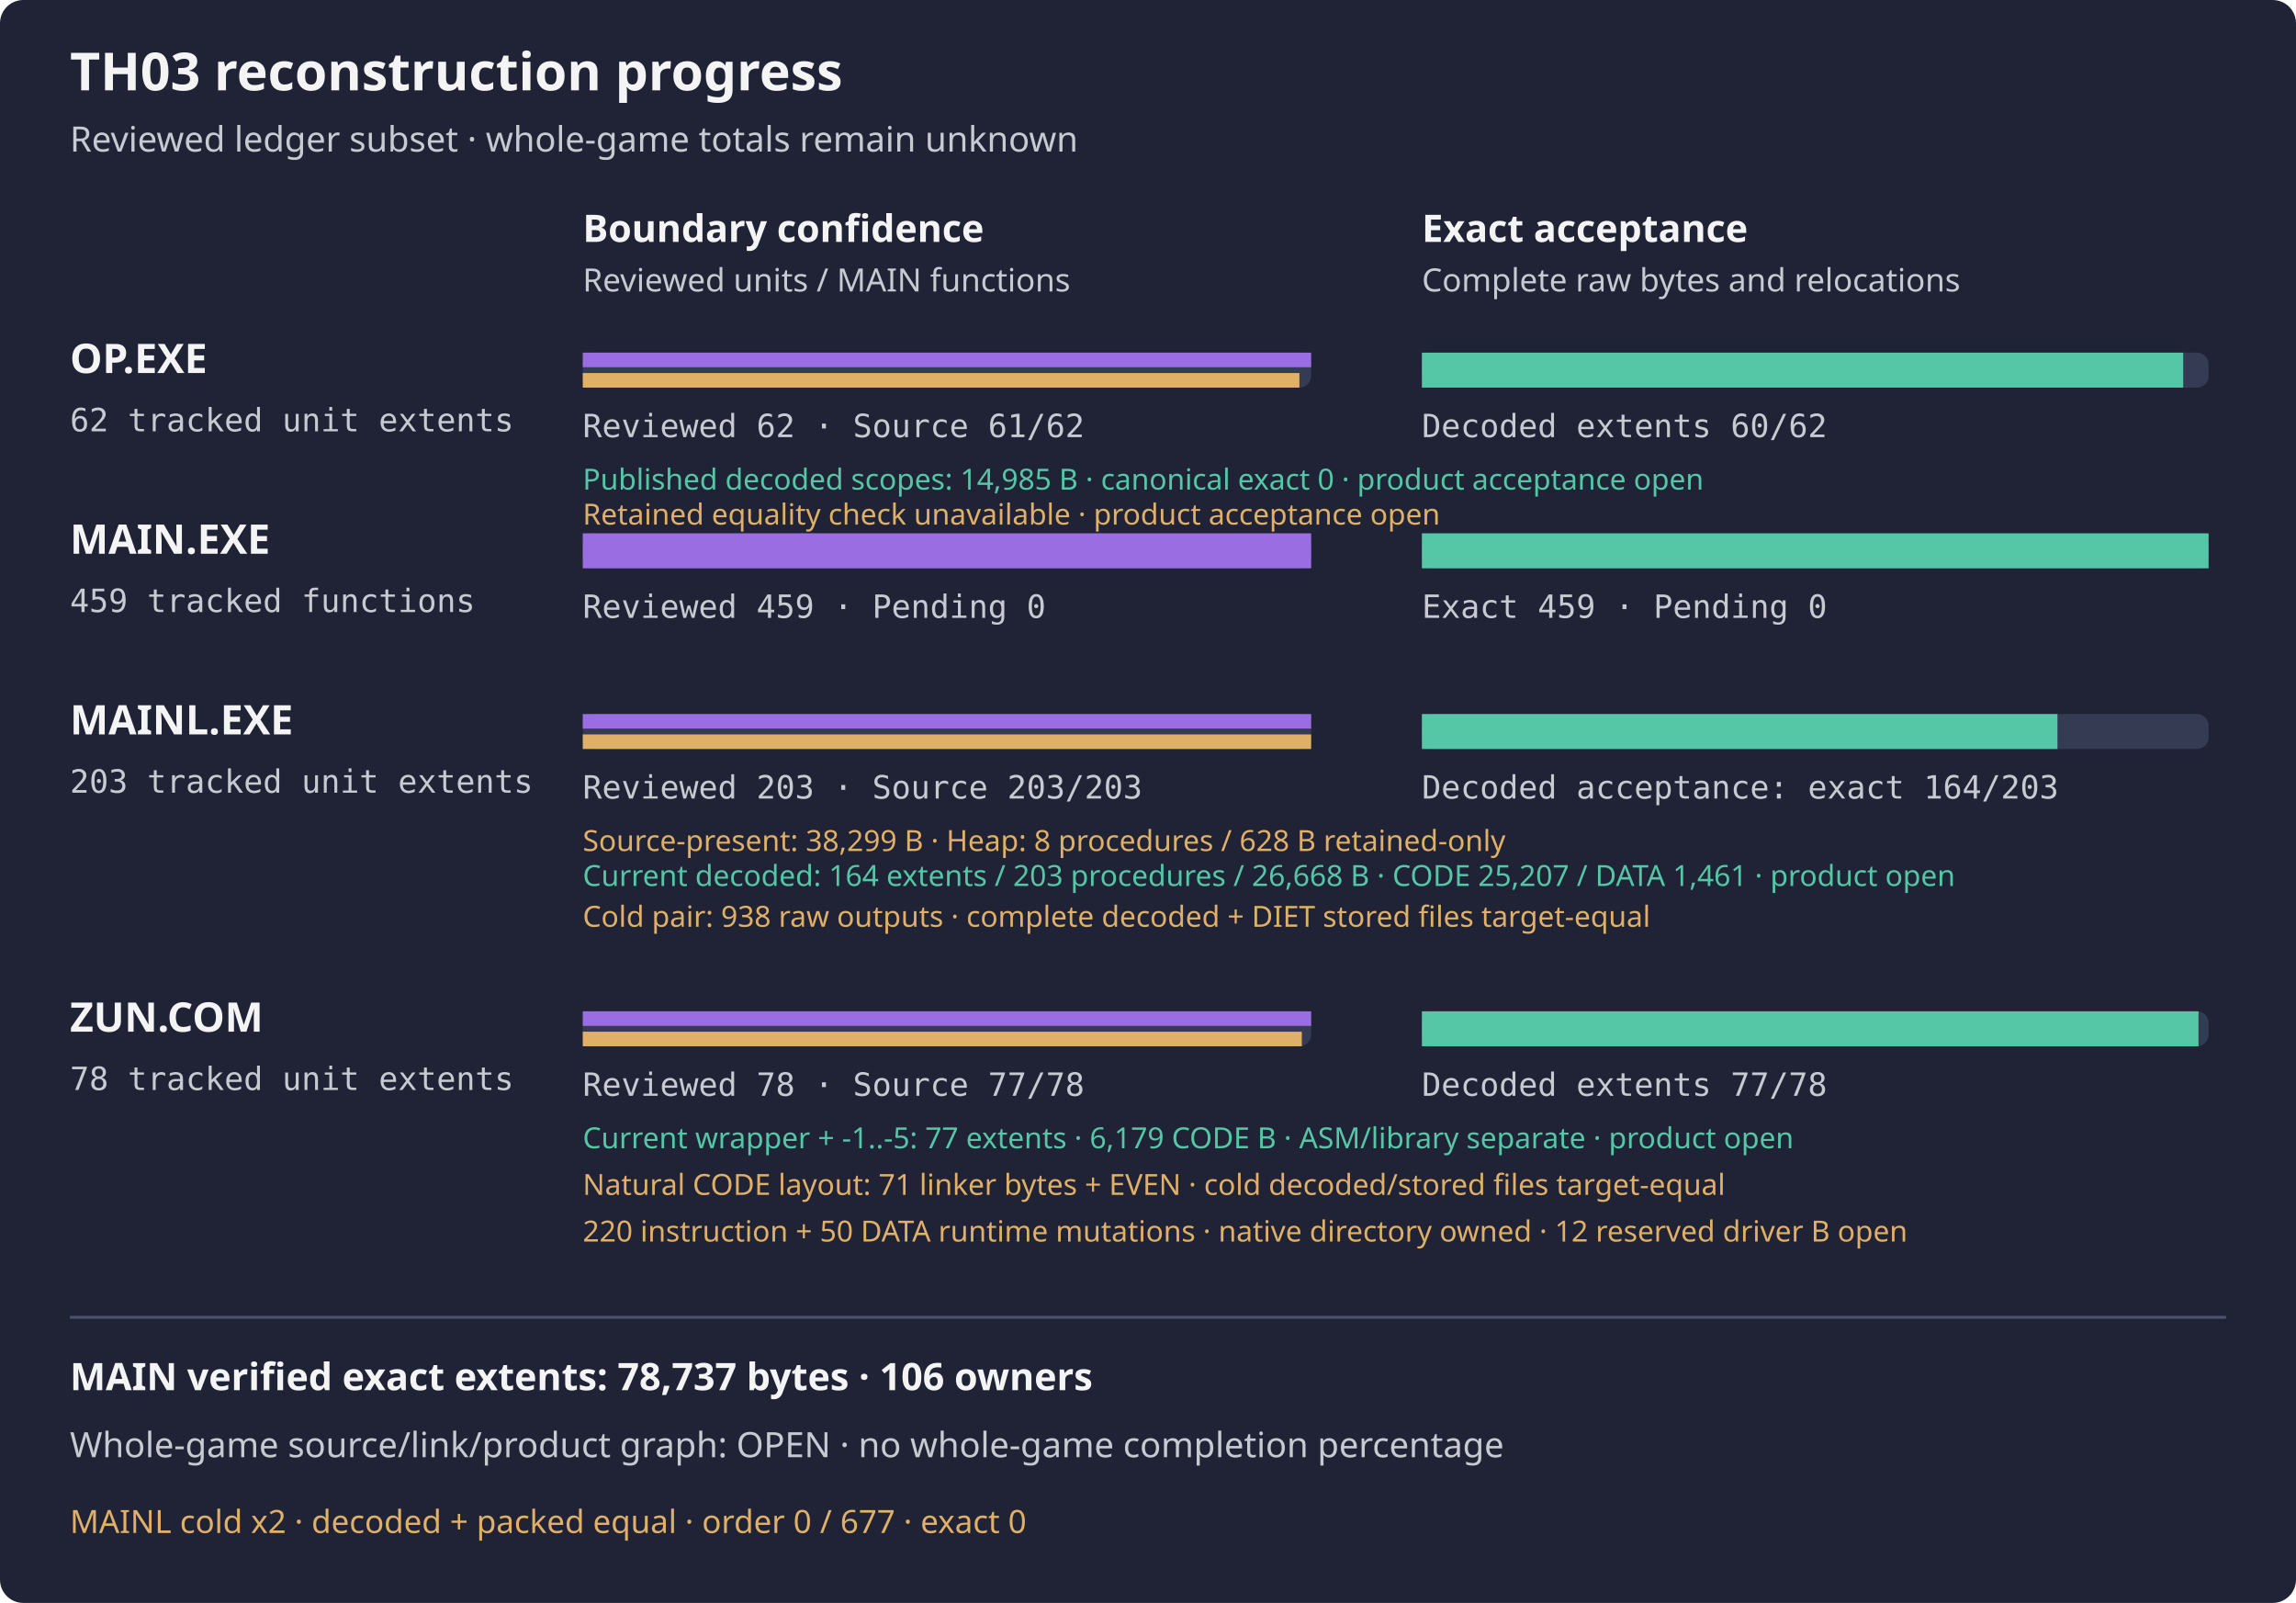
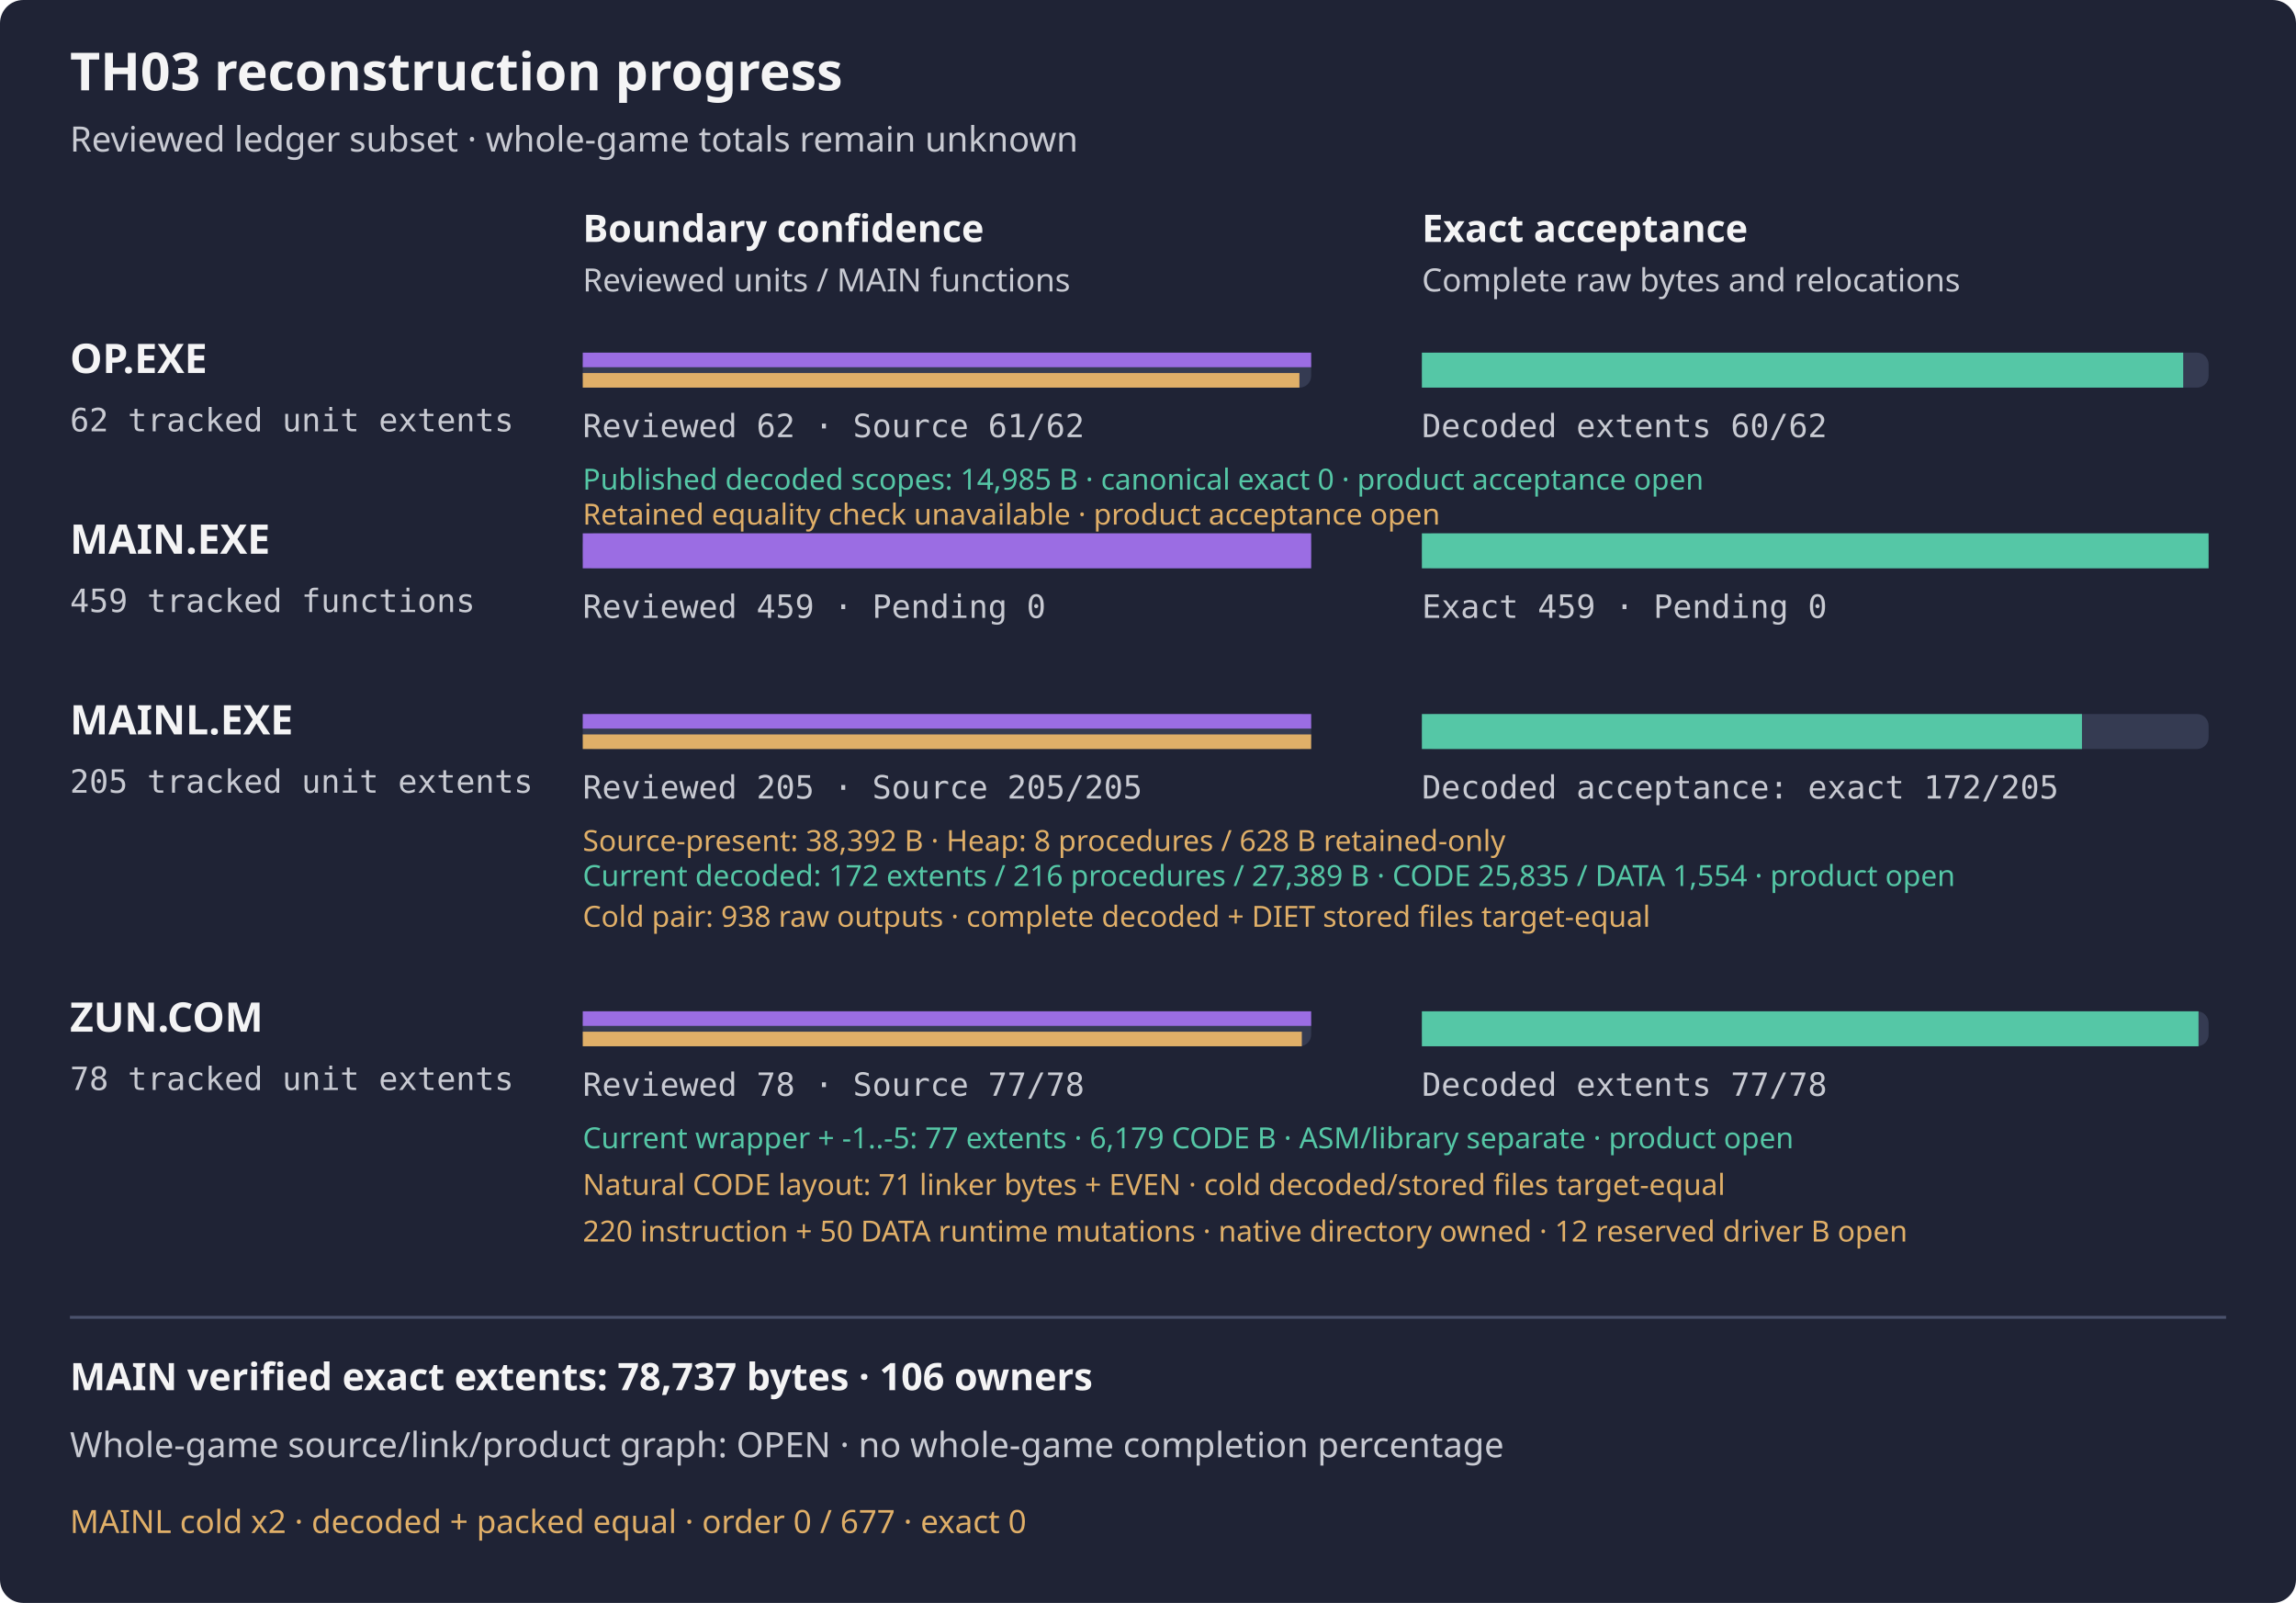
<svg xmlns="http://www.w3.org/2000/svg" width="788" height="550" viewBox="0 0 788 550" role="img" aria-label="TH03 reviewed subset reconstruction progress">
  <rect width="788" height="550" rx="8" fill="#1f2335" />
  <text x="24" y="31" fill="#f4f4f5" font-family="sans-serif" font-size="18" font-weight="600">TH03 reconstruction progress</text>
  <text x="24" y="52" fill="#c8cad2" font-family="sans-serif" font-size="12">Reviewed ledger subset · whole-game totals remain unknown</text>
  <text x="200" y="83" fill="#f4f4f5" font-family="sans-serif" font-size="13" font-weight="600">Boundary confidence</text>
  <text x="488" y="83" fill="#f4f4f5" font-family="sans-serif" font-size="13" font-weight="600">Exact acceptance</text>
  <text x="200" y="100" fill="#c8cad2" font-family="sans-serif" font-size="11">Reviewed units / MAIN functions</text>
  <text x="488" y="100" fill="#c8cad2" font-family="sans-serif" font-size="11">Complete raw bytes and relocations</text>
  <g aria-label="OP.EXE bars count tracked unit extents, not functions; source-present is not exact">
    <text x="24" y="128" fill="#f4f4f5" font-family="sans-serif" font-size="14" font-weight="600">OP.EXE</text>
    <text x="24" y="148" fill="#c8cad2" font-family="monospace" font-size="11">62 tracked unit extents</text>
    <rect x="200" y="121" width="250" height="12" rx="4" fill="#353b52" />
    <rect x="488" y="121" width="270" height="12" rx="4" fill="#353b52" />
    <rect x="200" y="121" width="250.00" height="5" fill="#9b6de3" />
    <rect x="200" y="128" width="245.97" height="5" fill="#e0af68" />
    <rect x="488" y="121" width="261.29" height="12" fill="#55c7a6" />
    <text x="200" y="150" fill="#c8cad2" font-family="monospace" font-size="11">Reviewed 62 · Source 61/62</text>
    <text x="488" y="150" fill="#c8cad2" font-family="monospace" font-size="11">Decoded extents 60/62</text>
  </g>
  <text x="200" y="168" fill="#55c7a6" font-family="sans-serif" font-size="10">Published decoded scopes: 14,985 B · canonical exact 0 · product acceptance open</text>
  <text x="200" y="180" fill="#e0af68" font-family="sans-serif" font-size="10">Retained equality check unavailable · product acceptance open</text>
  <text x="24" y="190" fill="#f4f4f5" font-family="sans-serif" font-size="14" font-weight="600">MAIN.EXE</text>
  <text x="24" y="210" fill="#c8cad2" font-family="monospace" font-size="11">459 tracked functions</text>
  <rect x="200" y="183" width="250" height="12" rx="4" fill="#353b52" />
  <rect x="488" y="183" width="270" height="12" rx="4" fill="#353b52" />
  <rect x="200" y="183" width="250.00" height="12" fill="#9b6de3" />
  <rect x="488" y="183" width="270.00" height="12" fill="#55c7a6" />
  <text x="200" y="212" fill="#c8cad2" font-family="monospace" font-size="11">Reviewed 459 · Pending 0</text>
  <text x="488" y="212" fill="#c8cad2" font-family="monospace" font-size="11">Exact 459 · Pending 0</text>
  <g aria-label="MAINL bars count tracked unit extents, not functions; source-present is not exact">
    <text x="24" y="252" fill="#f4f4f5" font-family="sans-serif" font-size="14" font-weight="600">MAINL.EXE</text>
-     <text x="24" y="272" fill="#c8cad2" font-family="monospace" font-size="11">203 tracked unit extents</text>
+     <text x="24" y="272" fill="#c8cad2" font-family="monospace" font-size="11">205 tracked unit extents</text>
    <rect x="200" y="245" width="250" height="12" rx="4" fill="#353b52" />
    <rect x="488" y="245" width="270" height="12" rx="4" fill="#353b52" />
    <rect x="200" y="245" width="250.00" height="5" fill="#9b6de3" />
    <rect x="200" y="252" width="250.00" height="5" fill="#e0af68" />
-     <rect x="488" y="245" width="218.13" height="12" fill="#55c7a6" />
-     <text x="200" y="274" fill="#c8cad2" font-family="monospace" font-size="11">Reviewed 203 · Source 203/203</text>
-     <text x="488" y="274" fill="#c8cad2" font-family="monospace" font-size="11">Decoded acceptance: exact 164/203</text>
-     <text x="200" y="292" fill="#e0af68" font-family="sans-serif" font-size="10">Source-present: 38,299 B · Heap: 8 procedures / 628 B retained-only</text>
+     <rect x="488" y="245" width="226.54" height="12" fill="#55c7a6" />
+     <text x="200" y="274" fill="#c8cad2" font-family="monospace" font-size="11">Reviewed 205 · Source 205/205</text>
+     <text x="488" y="274" fill="#c8cad2" font-family="monospace" font-size="11">Decoded acceptance: exact 172/205</text>
+     <text x="200" y="292" fill="#e0af68" font-family="sans-serif" font-size="10">Source-present: 38,392 B · Heap: 8 procedures / 628 B retained-only</text>
  </g>
-   <text x="200" y="304" fill="#55c7a6" font-family="sans-serif" font-size="10">Current decoded: 164 extents / 203 procedures / 26,668 B · CODE 25,207 / DATA 1,461 · product open</text>
+   <text x="200" y="304" fill="#55c7a6" font-family="sans-serif" font-size="10">Current decoded: 172 extents / 216 procedures / 27,389 B · CODE 25,835 / DATA 1,554 · product open</text>
  <text x="200" y="318" fill="#e0af68" font-family="sans-serif" font-size="10">Cold pair: 938 raw outputs · complete decoded + DIET stored files target-equal</text>
  <g aria-label="ZUN.COM bars count tracked unit extents, not functions; source-present is not exact">
    <text x="24" y="354" fill="#f4f4f5" font-family="sans-serif" font-size="14" font-weight="600">ZUN.COM</text>
    <text x="24" y="374" fill="#c8cad2" font-family="monospace" font-size="11">78 tracked unit extents</text>
    <rect x="200" y="347" width="250" height="12" rx="4" fill="#353b52" />
    <rect x="488" y="347" width="270" height="12" rx="4" fill="#353b52" />
    <rect x="200" y="347" width="250.00" height="5" fill="#9b6de3" />
    <rect x="200" y="354" width="246.79" height="5" fill="#e0af68" />
    <rect x="488" y="347" width="266.54" height="12" fill="#55c7a6" />
    <text x="200" y="376" fill="#c8cad2" font-family="monospace" font-size="11">Reviewed 78 · Source 77/78</text>
    <text x="488" y="376" fill="#c8cad2" font-family="monospace" font-size="11">Decoded extents 77/78</text>
  </g>
  <text x="200" y="394" fill="#55c7a6" font-family="sans-serif" font-size="10">Current wrapper + -1..-5: 77 extents · 6,179 CODE B · ASM/library separate · product open</text>
  <text x="200" y="410" fill="#e0af68" font-family="sans-serif" font-size="10">Natural CODE layout: 71 linker bytes + EVEN · cold decoded/stored files target-equal</text>
  <text x="200" y="426" fill="#e0af68" font-family="sans-serif" font-size="10">220 instruction + 50 DATA runtime mutations · native directory owned · 12 reserved driver B open</text>
  <path d="M24 452 H764" stroke="#4b526d" />
  <text x="24" y="477" fill="#f4f4f5" font-family="sans-serif" font-size="13" font-weight="600">MAIN verified exact extents: 78,737 bytes · 106 owners</text>
  <text x="24" y="500" fill="#c8cad2" font-family="sans-serif" font-size="12">Whole-game source/link/product graph: OPEN · no whole-game completion percentage</text>
  <text x="24" y="526" fill="#e0af68" font-family="sans-serif" font-size="11">MAINL cold x2 · decoded + packed equal · order 0 / 677 · exact 0</text>
</svg>
